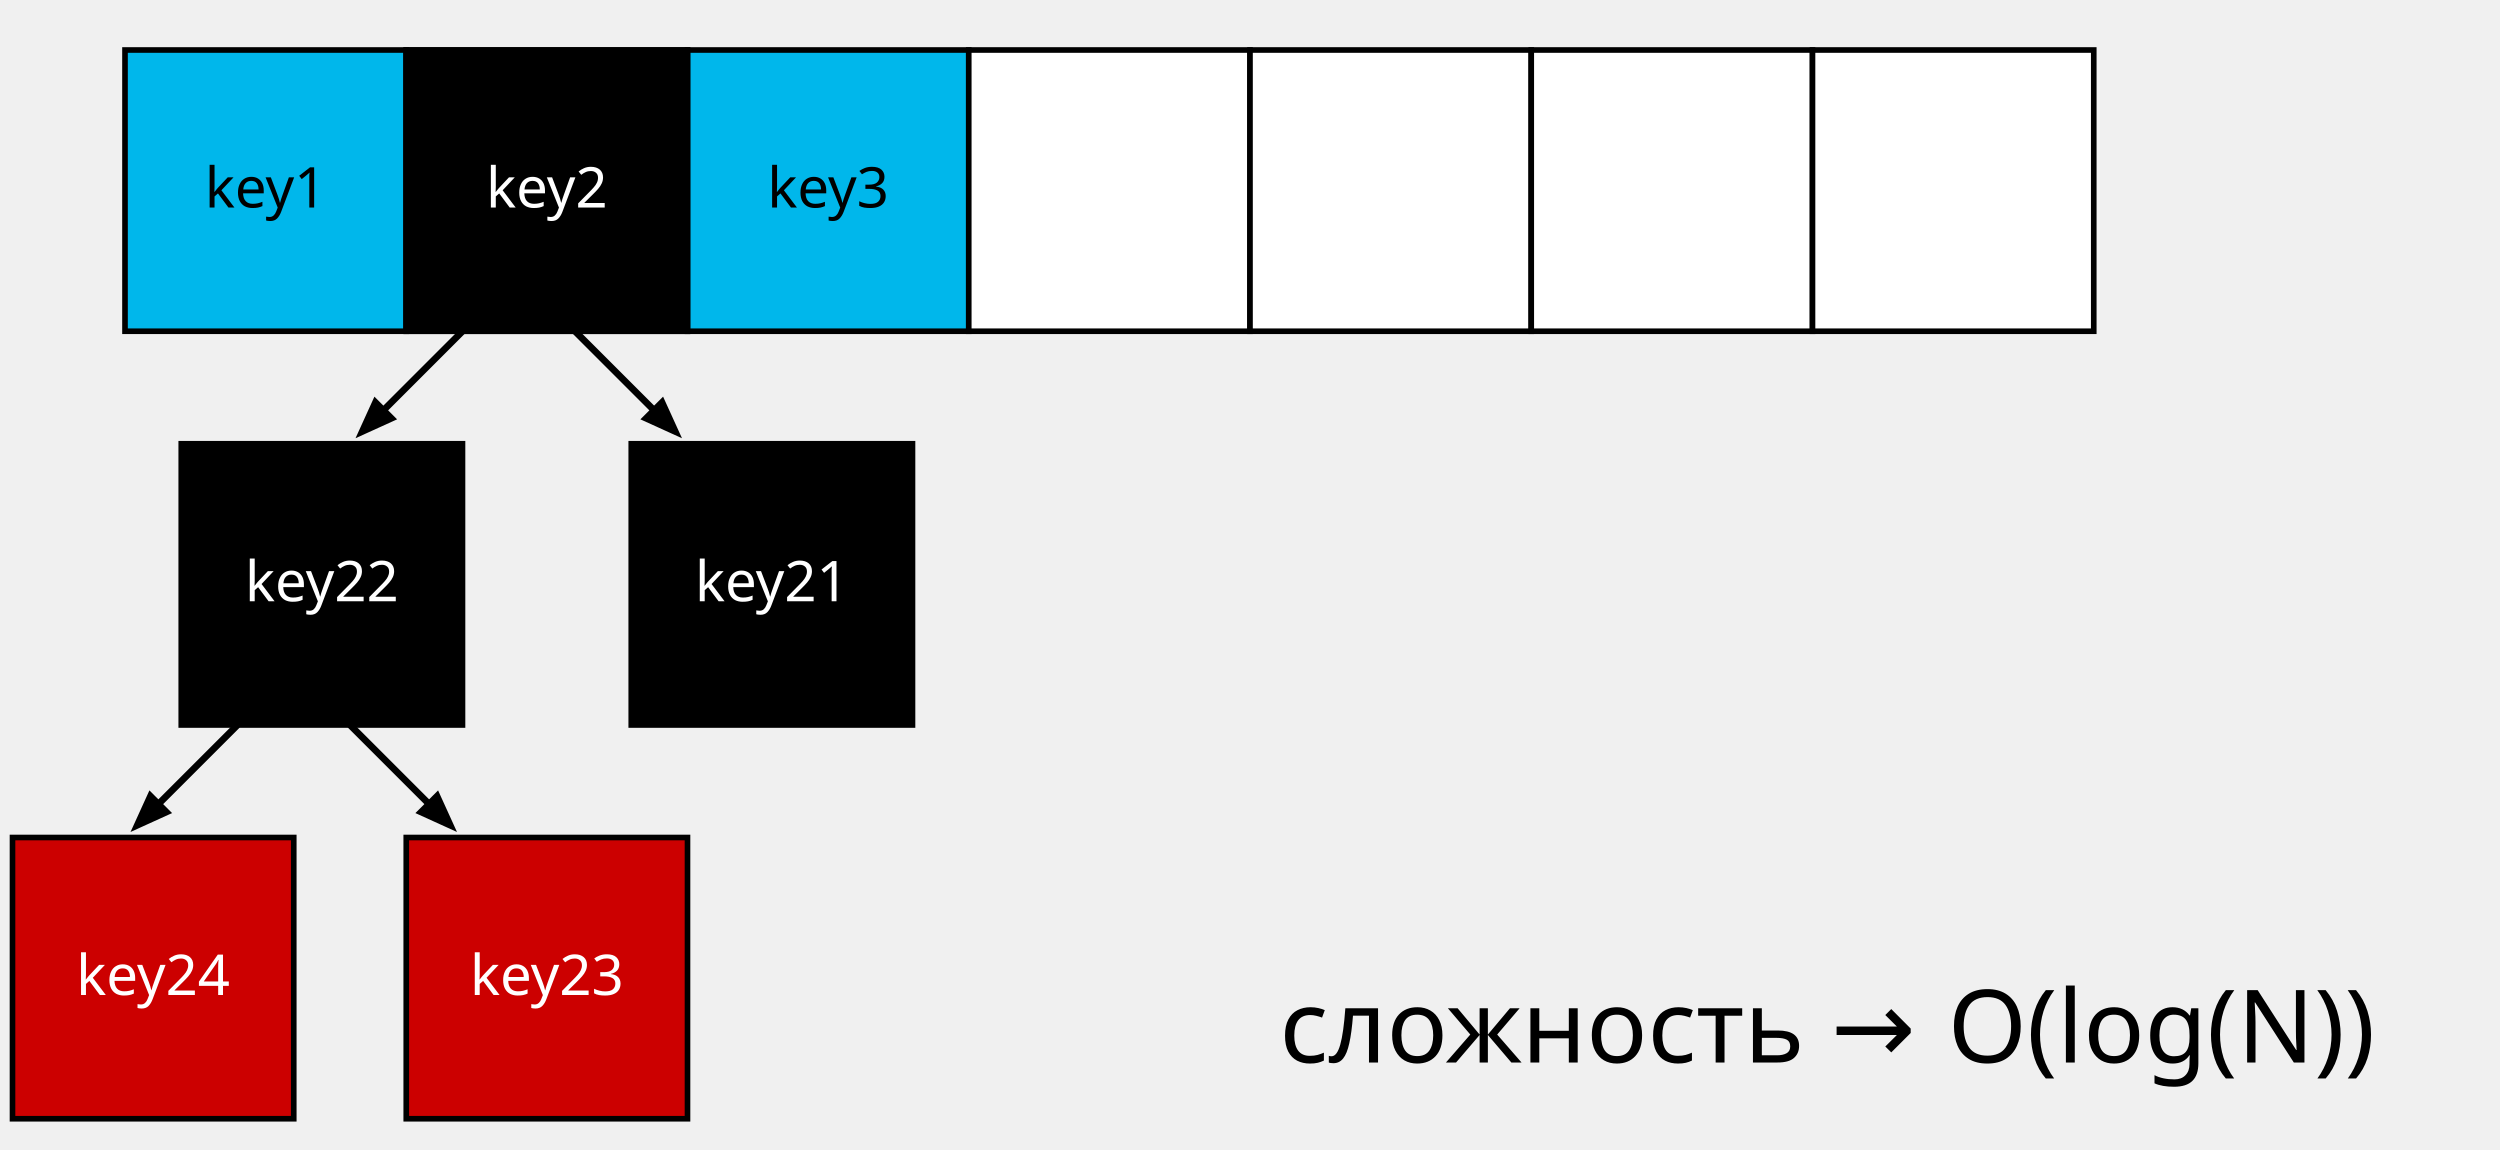
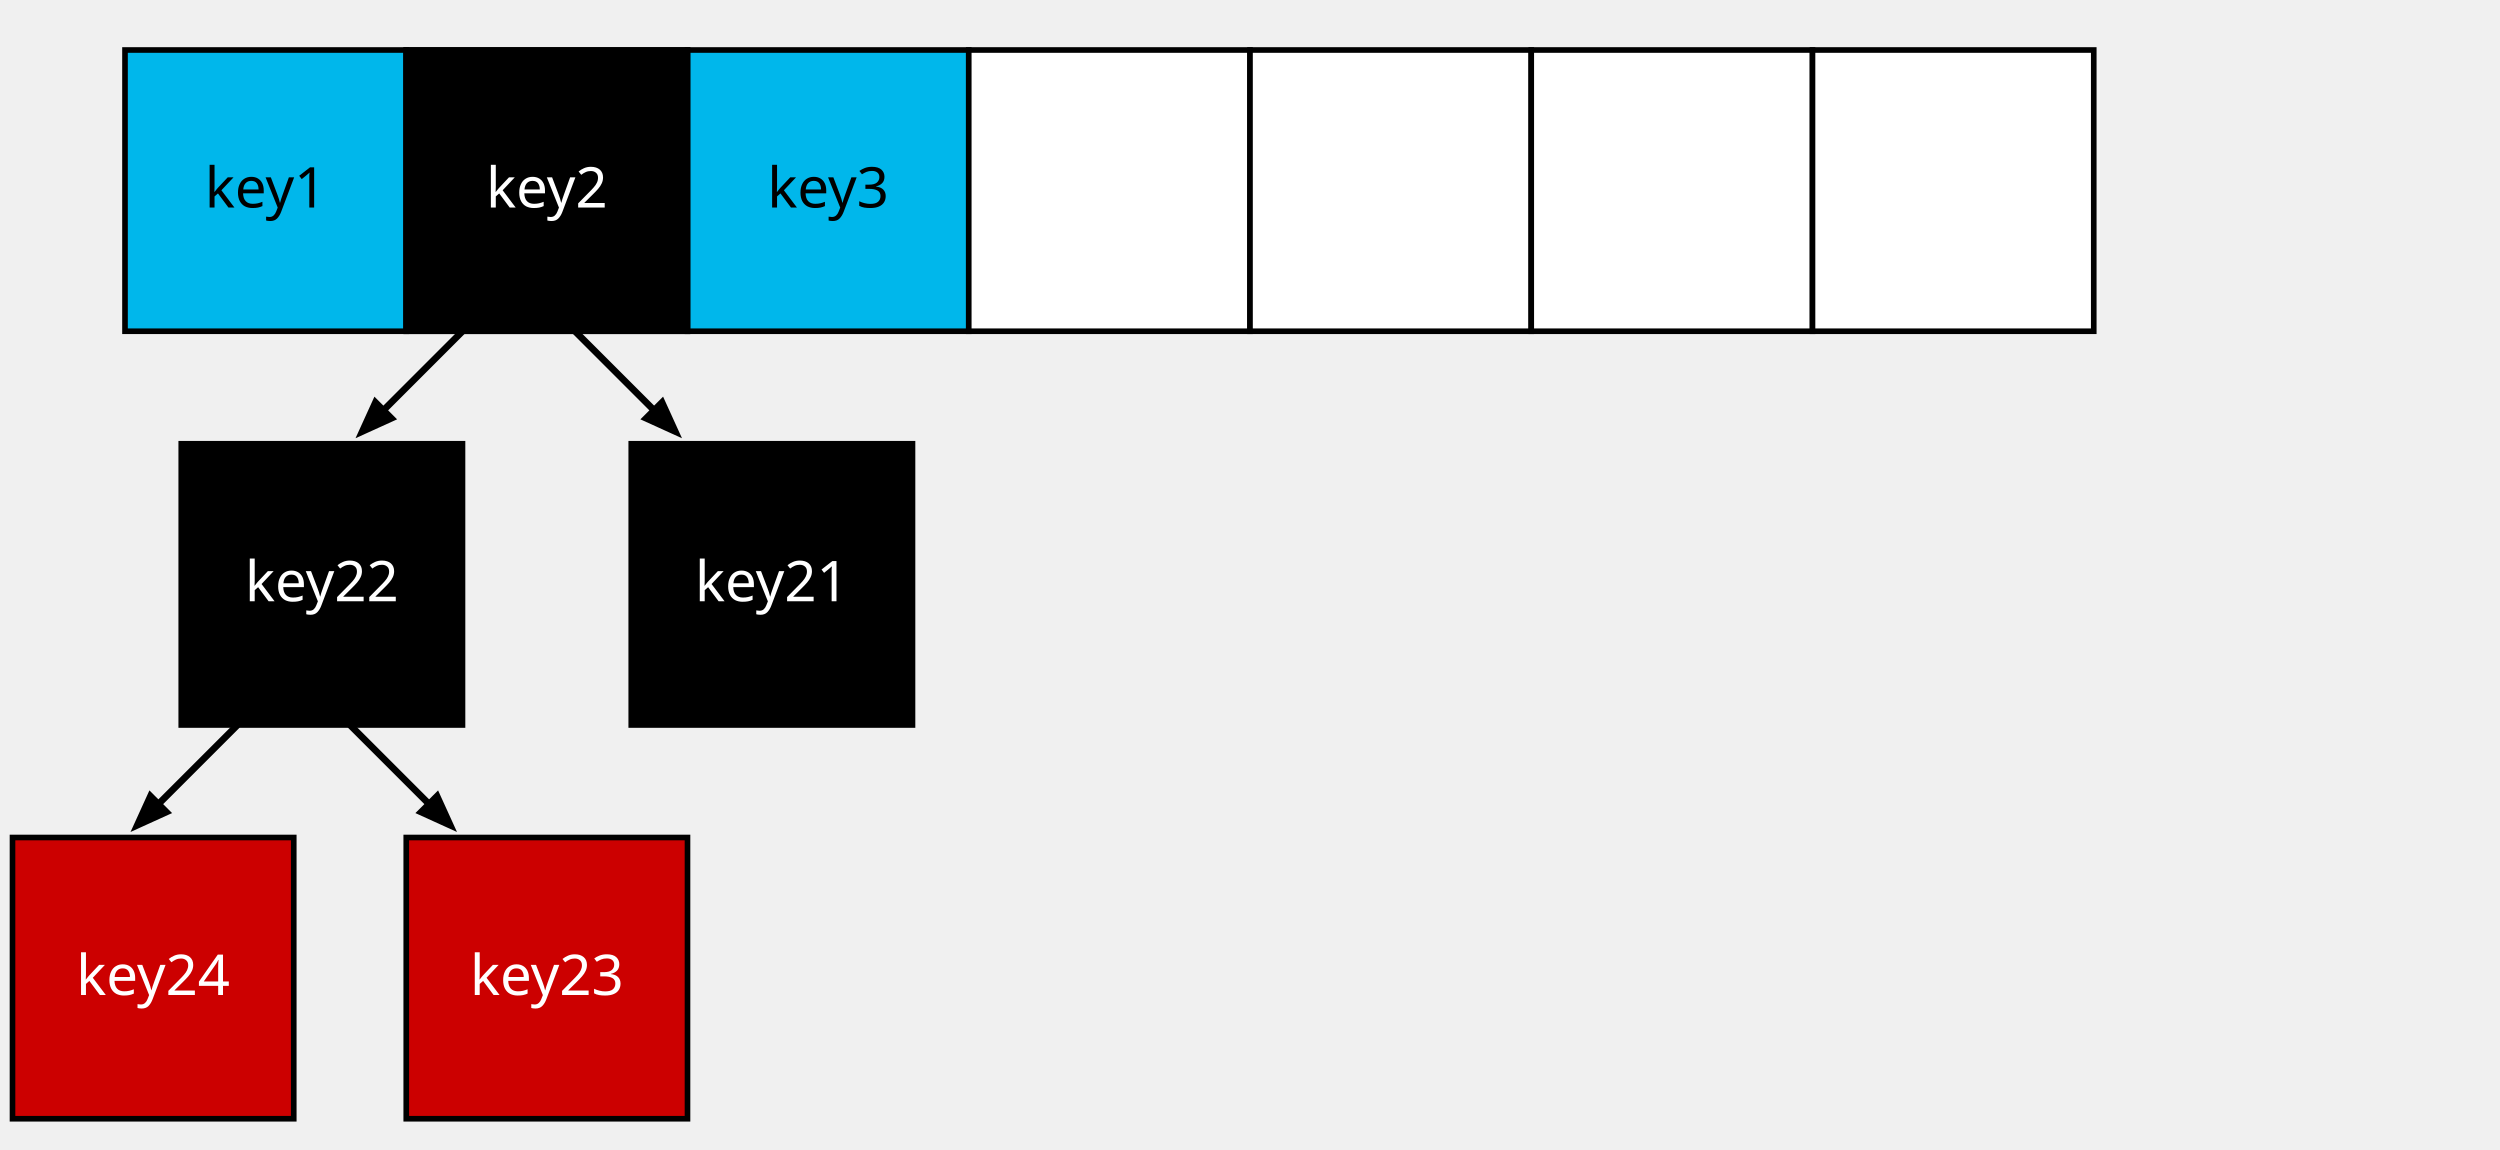
<svg xmlns="http://www.w3.org/2000/svg" height="460" version="1.1" width="1000">
  <defs>
    <style type="text/css">

rect.arrayKeyItem, rect.arrayValueItem {
  fill:white;
  stroke:black;
  stroke-width:1;
  opacity:1;
}

rect.arrayKeyItem.selected {
    fill:#00B7EB;
}

rect.arrayValueItem.selected {
    fill:#6BF76B;
}

rect.focused {
  stroke-width:3;
}

.code, .codeX {
    font-size:16px;
    fill:#000000;
    font-family:PT Mono;
}

.note {
    font-size:10px;
    fill:#000000;
    font-family:PT Serif;
}

.comment {
    font-size:14px;
    fill:#000000;
    font-family:PT Serif;
}

.bigcomment {
    font-size:18px;
    fill:#000000;
    font-family:PT Serif;
}

.link {
  fill:none;
  stroke:black;
  stroke-width:1.2;
  marker-end:url(#TriangleOutL);
}

.code1, .code2, .code3, .code4 {
   opacity:0.8;
}

.code1 {
  fill:red;
}

.code2 {
  fill:green;
}

.code3 {
  fill:blue;
}

.code4 {
  fill:orange;
}

.header.code1 {
  /*fill:red;*/
  fill: #0F0;
}

.header.code2 {
  /*fill:green;*/
  fill: #0C0;
}

.header.code3 {
  /*fill:blue;*/
  fill: #0A0;
}

.header.code4 {
  /*fill:orange;*/
  fill: #080;
}


rect.unused, rect.used {
  stroke:black;
  stroke-width:1;
  opacity:1;
  fill:#ddd;
}

rect.log {
  stroke:none;
  stroke-width:0;
  opacity:0.5;
  fill:#ddf;
}

path.log {
  fill: none;
  stroke: #88F;
  stroke-width:2;
}

rect.t1 {
    fill:#30FB30;
}

rect.t2 {
    fill:#3030FB;
}

rect.t3 {
    fill:#FB3030;
}

/* */
.link {
  fill:none;
  stroke:black;
  stroke-width:1.2;
  marker-end:url(#TriangleOutL);
}

.arrayKeyItemBlack, .arrayKeyItemRed {
  fill:black;
  stroke:black;
  stroke-width:1;
  opacity:1;
}

rect.arrayKeyItemBlack.selected {
    fill:#000;
}

rect.arrayKeyItemRed.selected {
    fill:#C00;
}

text.w {
  fill:#FFFFFF;
}

    </style>
  </defs>
  <marker id="TriangleOutL" orient="auto" refX="0.0" refY="0.0" style="overflow:visible">
    <path d="M 6,0.0 L -2,3.0 L -2,-3.0 L 6,0.0 z " style="fill-rule:evenodd;stroke:#000000;stroke-width:1.0pt;marker-start:none" transform="scale(0.6)" />
  </marker>
  <g transform="translate(50 20) scale(2.25)">
    <rect class="arrayKeyItem selected" height="50" width="50" x="0" y="0" />
    <g transform="translate(0 0)">
      <text class="note" text-anchor="middle" x="25" y="28">key1</text>
    </g>
    <rect class="arrayKeyItem" height="50" width="50" x="50" y="0" />
    <g transform="translate(100 0)">
      <rect class="arrayKeyItem selected" height="50" width="50" x="0" y="0" />
      <text class="note" text-anchor="middle" x="25" y="28">key3</text>
    </g>
    <rect class="arrayKeyItem" height="50" width="50" x="150" y="0" />
    <g transform="translate(50 0)">
      <rect class="arrayKeyItemBlack selected" height="50" width="50" x="0" y="0" />
      <text class="note w" text-anchor="middle" x="25" y="28">key2</text>
      <path class="link" d="M10,50 -5,65" />
      <path class="link" d="M30,50 45,65" />
    </g>
    <g transform="translate(90 70)">
      <rect class="arrayKeyItemBlack selected" height="50" width="50" x="0" y="0" />
      <text class="note w" text-anchor="middle" x="25" y="28">key21</text>
    </g>
    <g transform="translate(10 70)">
      <rect class="arrayKeyItemBlack selected" height="50" width="50" x="0" y="0" />
      <text class="note w" text-anchor="middle" x="25" y="28">key22</text>
      <path class="link" d="M10,50 -5,65" />
      <path class="link" d="M30,50 45,65" />
    </g>
    <g transform="translate(50 140)">
      <rect class="arrayKeyItemRed selected" height="50" width="50" x="0" y="0" />
      <text class="note w" text-anchor="middle" x="25" y="28">key23</text>
    </g>
    <g transform="translate(-20 140)">
      <rect class="arrayKeyItemRed selected" height="50" width="50" x="0" y="0" />
      <text class="note w" text-anchor="middle" x="25" y="28">key24</text>
    </g>
    <rect class="arrayKeyItem" height="50" width="50" x="200" y="0" />
    <rect class="arrayKeyItem" height="50" width="50" x="250" y="0" />
    <rect class="arrayKeyItem" height="50" width="50" x="300" y="0" />
-     <text class="bigcomment" text-anchor="end" x="400" y="180">сложность → O(log(N))</text>
  </g>
</svg>
